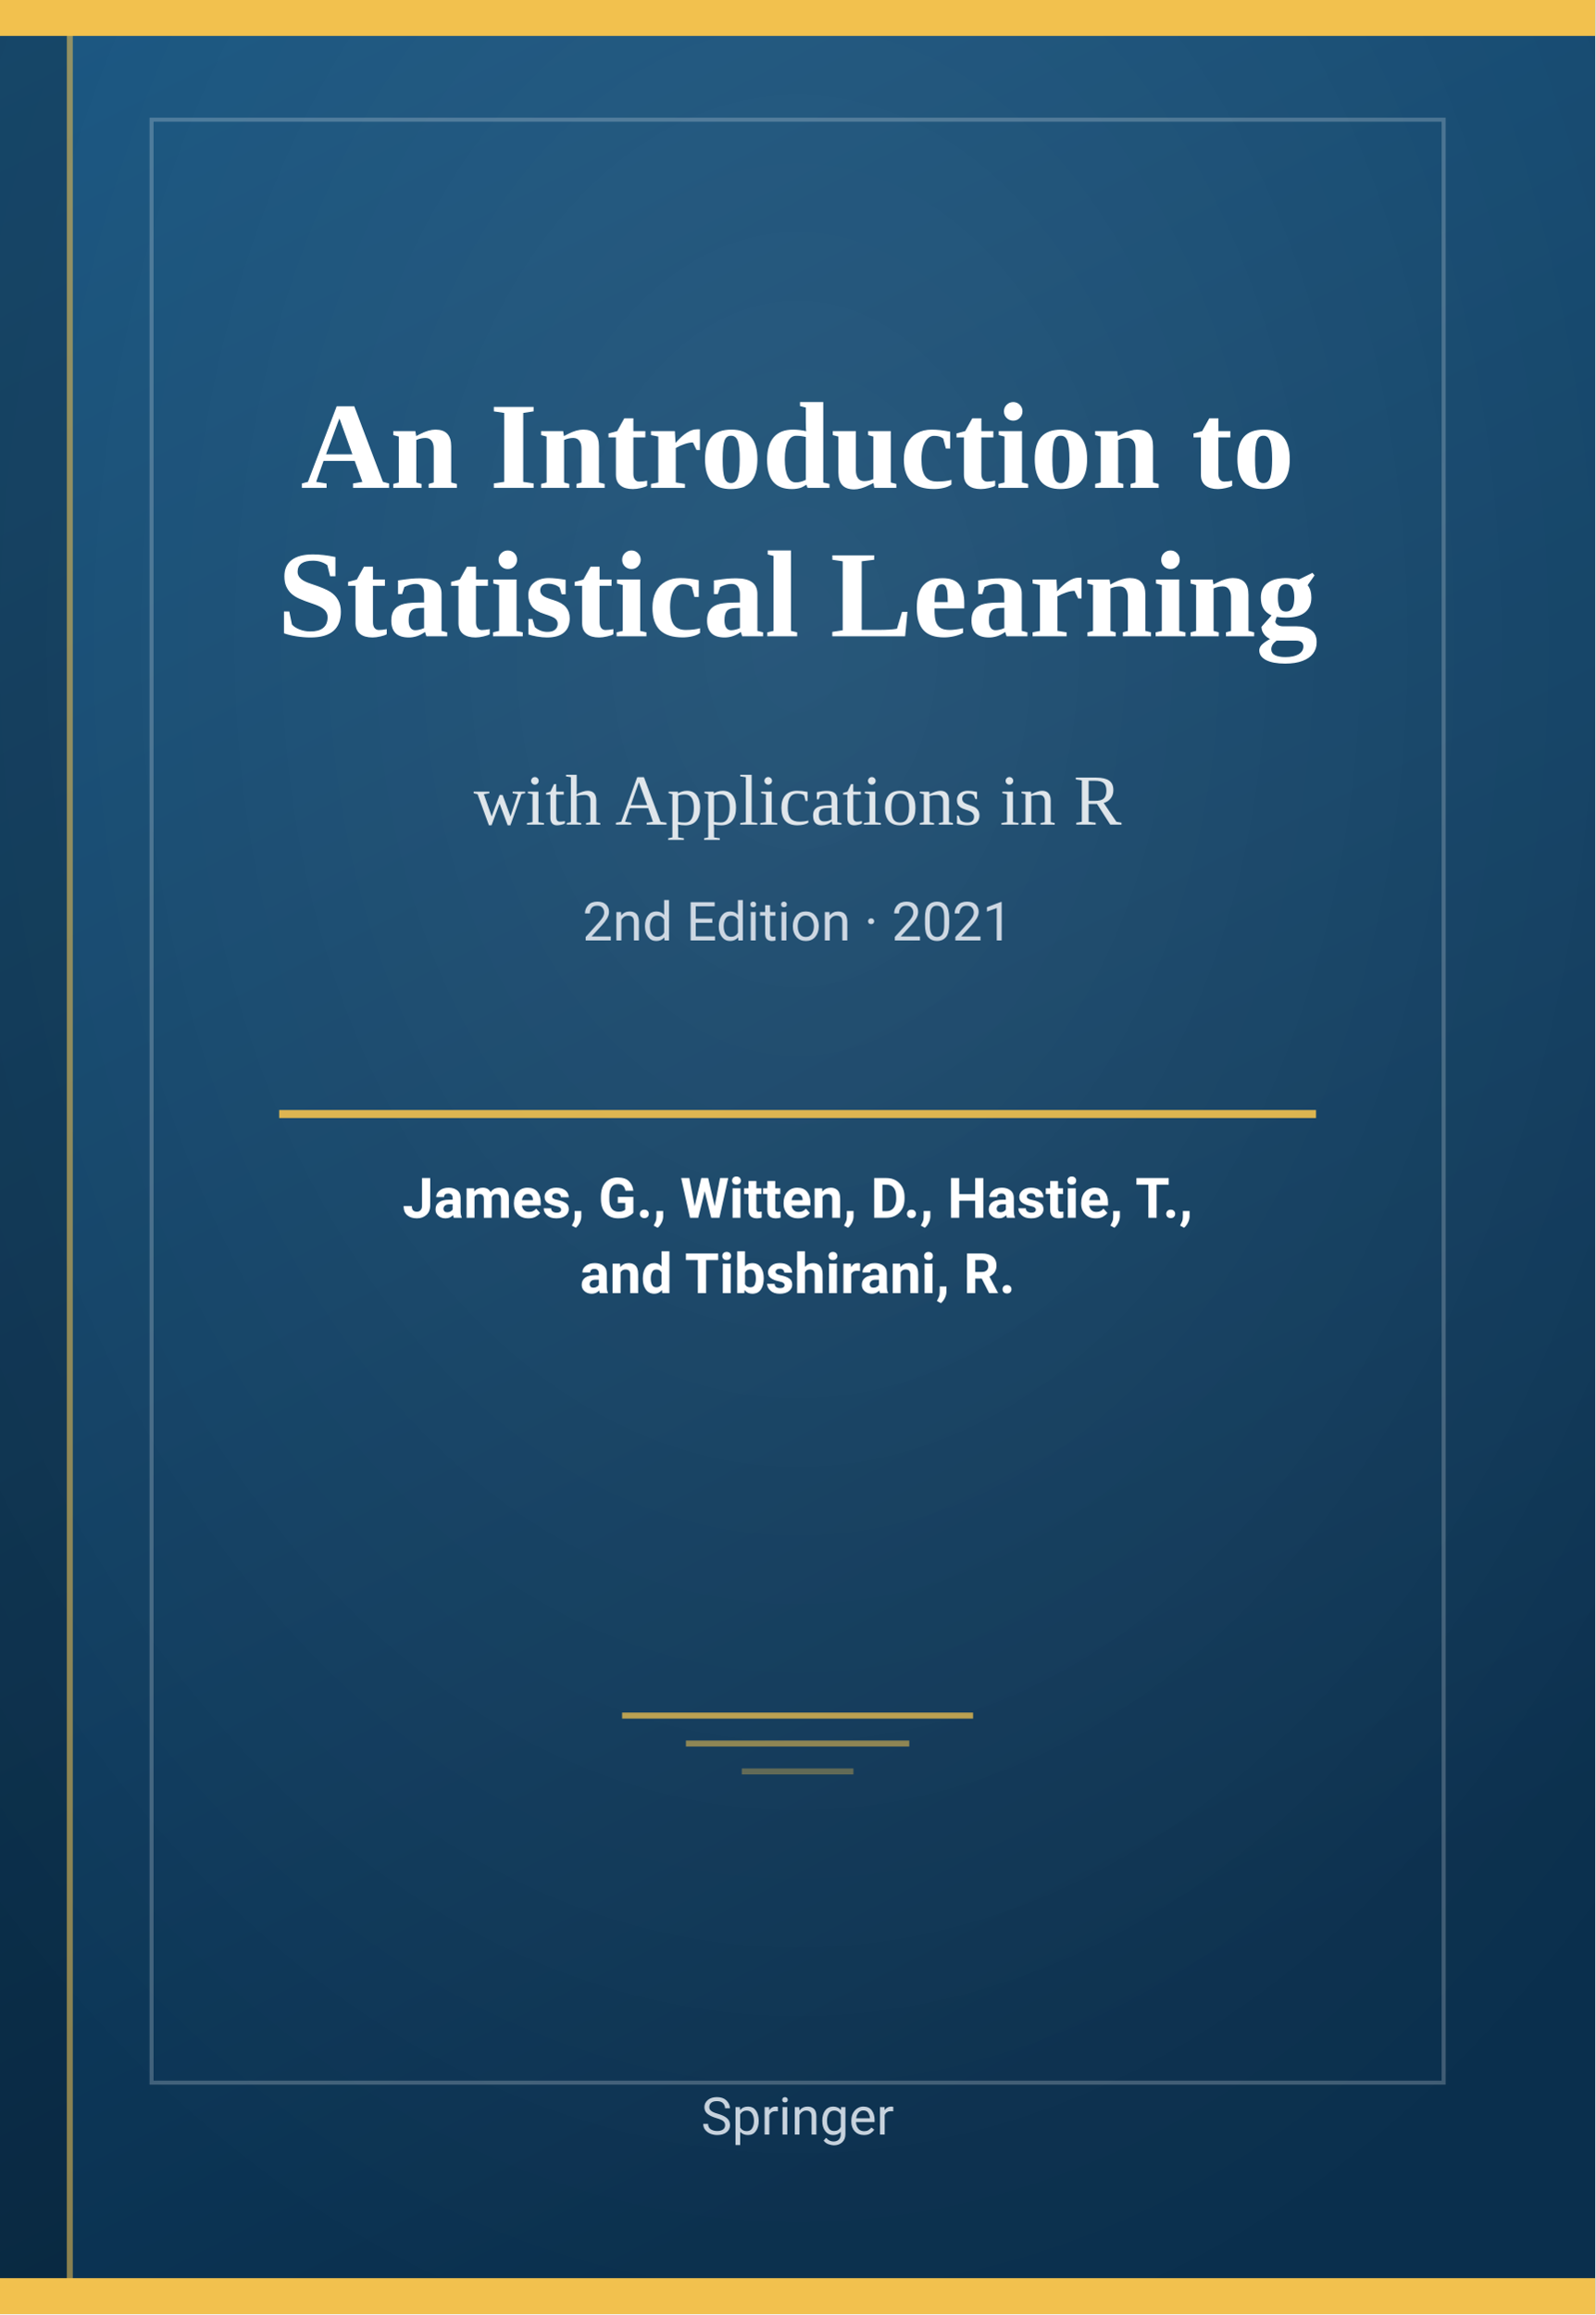
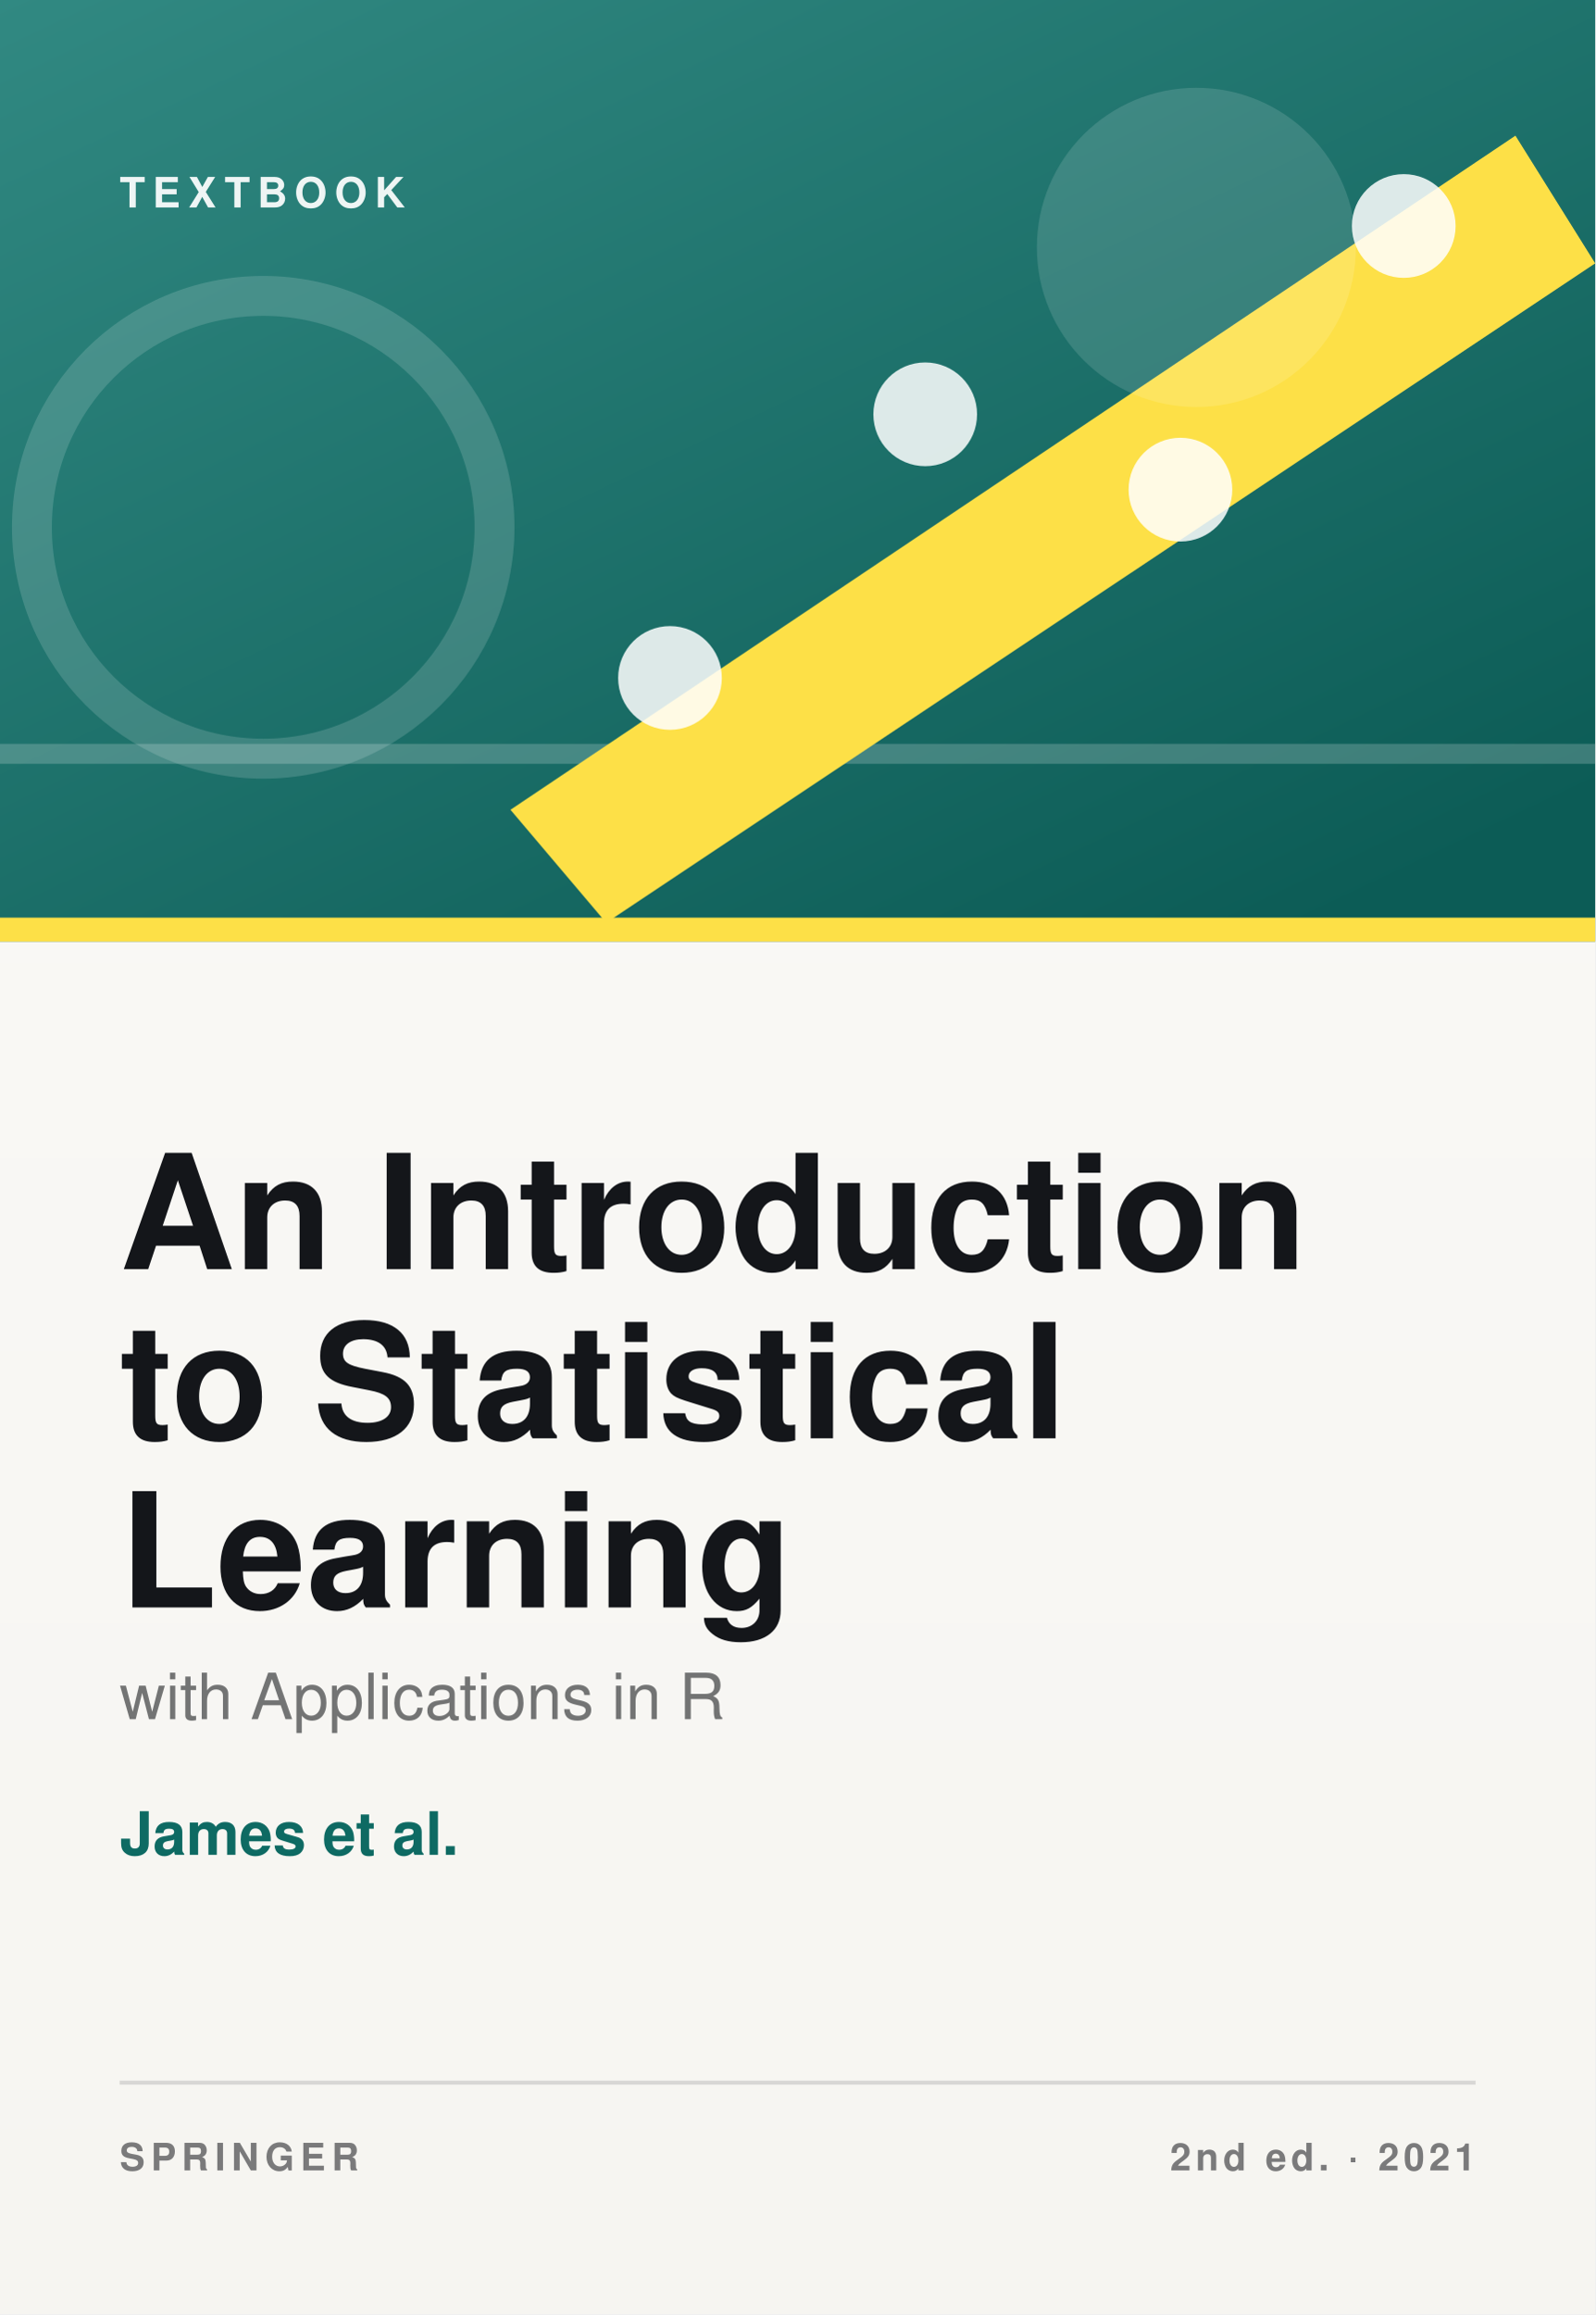
- <svg xmlns="http://www.w3.org/2000/svg" viewBox="0 0 400 580" width="400" height="580" role="img" aria-label="Cover of An Introduction to Statistical Learning: with Applications in R — James, G., Witten, D., Hastie, T., and Tibshirani, R. — 2021">
+ <svg xmlns="http://www.w3.org/2000/svg" viewBox="0 0 400 580" width="400" height="580" role="img" aria-label="Cover of An Introduction to Statistical Learning — James et al. — 2021">
  <defs>
-     <linearGradient id="field" x1="0" y1="0" x2="0.35" y2="1">
-       <stop offset="0" stop-color="#15537f" />
-       <stop offset="1" stop-color="#0a2f4d" />
+     <linearGradient id="band-05070a6" x1="0" y1="0" x2="0.8" y2="1">
+       <stop offset="0" stop-color="#318982" />
+       <stop offset="1" stop-color="#0c5c56" />
    </linearGradient>
-     <radialGradient id="glow" cx="0.5" cy="0.28" r="0.75">
-       <stop offset="0" stop-color="#ffffff" stop-opacity="0.10" />
-       <stop offset="1" stop-color="#ffffff" stop-opacity="0" />
-     </radialGradient>
+     <linearGradient id="paper-05070a6" x1="0" y1="0" x2="0" y2="1">
+       <stop offset="0" stop-color="#fbfaf7" />
+       <stop offset="1" stop-color="#f6f5f1" />
+     </linearGradient>
+     <clipPath id="crop-05070a6">
+       <rect x="0" y="0" width="400" height="236" />
+     </clipPath>
  </defs>
-   <rect x="0" y="0" width="400" height="580" fill="url(#field)" />
-   <rect x="0" y="0" width="400" height="580" fill="url(#glow)" />
-   <rect x="0" y="0" width="17" height="580" fill="#000000" opacity="0.2" />
-   <line x1="17.5" y1="0" x2="17.5" y2="580" stroke="#f2c14e" stroke-width="1.5" opacity="0.55" />
-   <rect x="0" y="0" width="400" height="9" fill="#f2c14e" />
-   <rect x="0" y="571" width="400" height="9" fill="#f2c14e" />
-   <rect x="38" y="30" width="324" height="492" fill="none" stroke="#ffffff" stroke-width="1" opacity="0.22" />
-   <text x="200" y="122.28" font-family="Georgia, 'Times New Roman', Times, serif" font-size="31" font-weight="bold" fill="#ffffff" text-anchor="middle">An Introduction to</text>
-   <text x="200" y="159.48" font-family="Georgia, 'Times New Roman', Times, serif" font-size="31" font-weight="bold" fill="#ffffff" text-anchor="middle">Statistical Learning</text>
-   <text x="200" y="206.68" font-family="Georgia, 'Times New Roman', Times, serif" font-size="18" font-weight="normal" fill="#ffffff" text-anchor="middle" opacity="0.85">with Applications in R</text>
-   <text x="200" y="235.72" font-family="-apple-system, BlinkMacSystemFont, 'Segoe UI', Roboto, 'Helvetica Neue', Arial, sans-serif" font-size="13.5" font-weight="normal" fill="#dbe3ec" text-anchor="middle" opacity="0.92">2nd Edition · 2021</text>
-   <line x1="70" y1="279.22" x2="330" y2="279.22" stroke="#f2c14e" stroke-width="2" opacity="0.9" />
-   <text x="200" y="305.22" font-family="-apple-system, BlinkMacSystemFont, 'Segoe UI', Roboto, 'Helvetica Neue', Arial, sans-serif" font-size="14" font-weight="bold" fill="#ffffff" text-anchor="middle">James, G., Witten, D., Hastie, T.,</text>
-   <text x="200" y="324.12" font-family="-apple-system, BlinkMacSystemFont, 'Segoe UI', Roboto, 'Helvetica Neue', Arial, sans-serif" font-size="14" font-weight="bold" fill="#ffffff" text-anchor="middle">and Tibshirani, R.</text>
-   <line x1="156" y1="430" x2="244" y2="430" stroke="#f2c14e" stroke-width="1.5" opacity="0.75" />
-   <line x1="172" y1="437" x2="228" y2="437" stroke="#f2c14e" stroke-width="1.5" opacity="0.55" />
-   <line x1="186" y1="444" x2="214" y2="444" stroke="#f2c14e" stroke-width="1.5" opacity="0.35" />
-   <text x="200" y="535" font-family="-apple-system, BlinkMacSystemFont, 'Segoe UI', Roboto, 'Helvetica Neue', Arial, sans-serif" font-size="13" font-weight="normal" fill="#dbe3ec" text-anchor="middle" opacity="0.9">Springer</text>
+   <rect x="0" y="0" width="400" height="580" fill="url(#paper-05070a6)" />
+   <g clip-path="url(#crop-05070a6)">
+     <rect x="0" y="0" width="400" height="236" fill="url(#band-05070a6)" />
+     <circle cx="66" cy="132.16" r="58" fill="none" stroke="#ffffff" stroke-width="10" opacity="0.15" />
+     <rect x="0" y="186.44" width="400" height="5" fill="#ffffff" opacity="0.2" />
+     <path d="M 128 202.96 L 380 34 L 400 66 L 152 231.28 Z" fill="#fde047" />
+     <circle cx="168" cy="169.92" r="13" fill="#ffffff" opacity="0.85" />
+     <circle cx="232" cy="103.84" r="13" fill="#ffffff" opacity="0.85" />
+     <circle cx="296" cy="122.72" r="13" fill="#ffffff" opacity="0.85" />
+     <circle cx="352" cy="56.64" r="13" fill="#ffffff" opacity="0.85" />
+     <circle cx="300" cy="62" r="40" fill="#ffffff" opacity="0.13" />
+   </g>
+   <rect x="0" y="230" width="400" height="6" fill="#fde047" />
+   <text x="30" y="52" font-family="'Helvetica Neue', Helvetica, Arial, sans-serif" font-size="10.5" font-weight="700" fill="#ffffff" text-anchor="start" letter-spacing="1.9" opacity="0.92">TEXTBOOK</text>
+   <text x="30" y="318.1" font-family="'Helvetica Neue', Helvetica, Arial, sans-serif" font-size="40" font-weight="700" fill="#14161a" text-anchor="start">An Introduction</text>
+   <text x="30" y="360.5" font-family="'Helvetica Neue', Helvetica, Arial, sans-serif" font-size="40" font-weight="700" fill="#14161a" text-anchor="start">to Statistical</text>
+   <text x="30" y="402.9" font-family="'Helvetica Neue', Helvetica, Arial, sans-serif" font-size="40" font-weight="700" fill="#14161a" text-anchor="start">Learning</text>
+   <text x="30" y="430.9" font-family="'Helvetica Neue', Helvetica, Arial, sans-serif" font-size="16" font-weight="400" fill="#737474" text-anchor="start">with Applications in R</text>
+   <text x="30" y="464.9" font-family="'Helvetica Neue', Helvetica, Arial, sans-serif" font-size="15" font-weight="600" fill="#0e6a63" text-anchor="start">James et al.</text>
+   <line x1="30" y1="522" x2="370" y2="522" stroke="#14161a" stroke-width="1" opacity="0.14" />
+   <text x="30" y="544" font-family="'Helvetica Neue', Helvetica, Arial, sans-serif" font-size="9.5" font-weight="700" fill="#7a7a7b" text-anchor="start" letter-spacing="1.5">SPRINGER</text>
+   <text x="370" y="544" font-family="'Helvetica Neue', Helvetica, Arial, sans-serif" font-size="9.5" font-weight="600" fill="#7a7a7b" text-anchor="end" letter-spacing="1.1">2nd ed. · 2021</text>
</svg>
